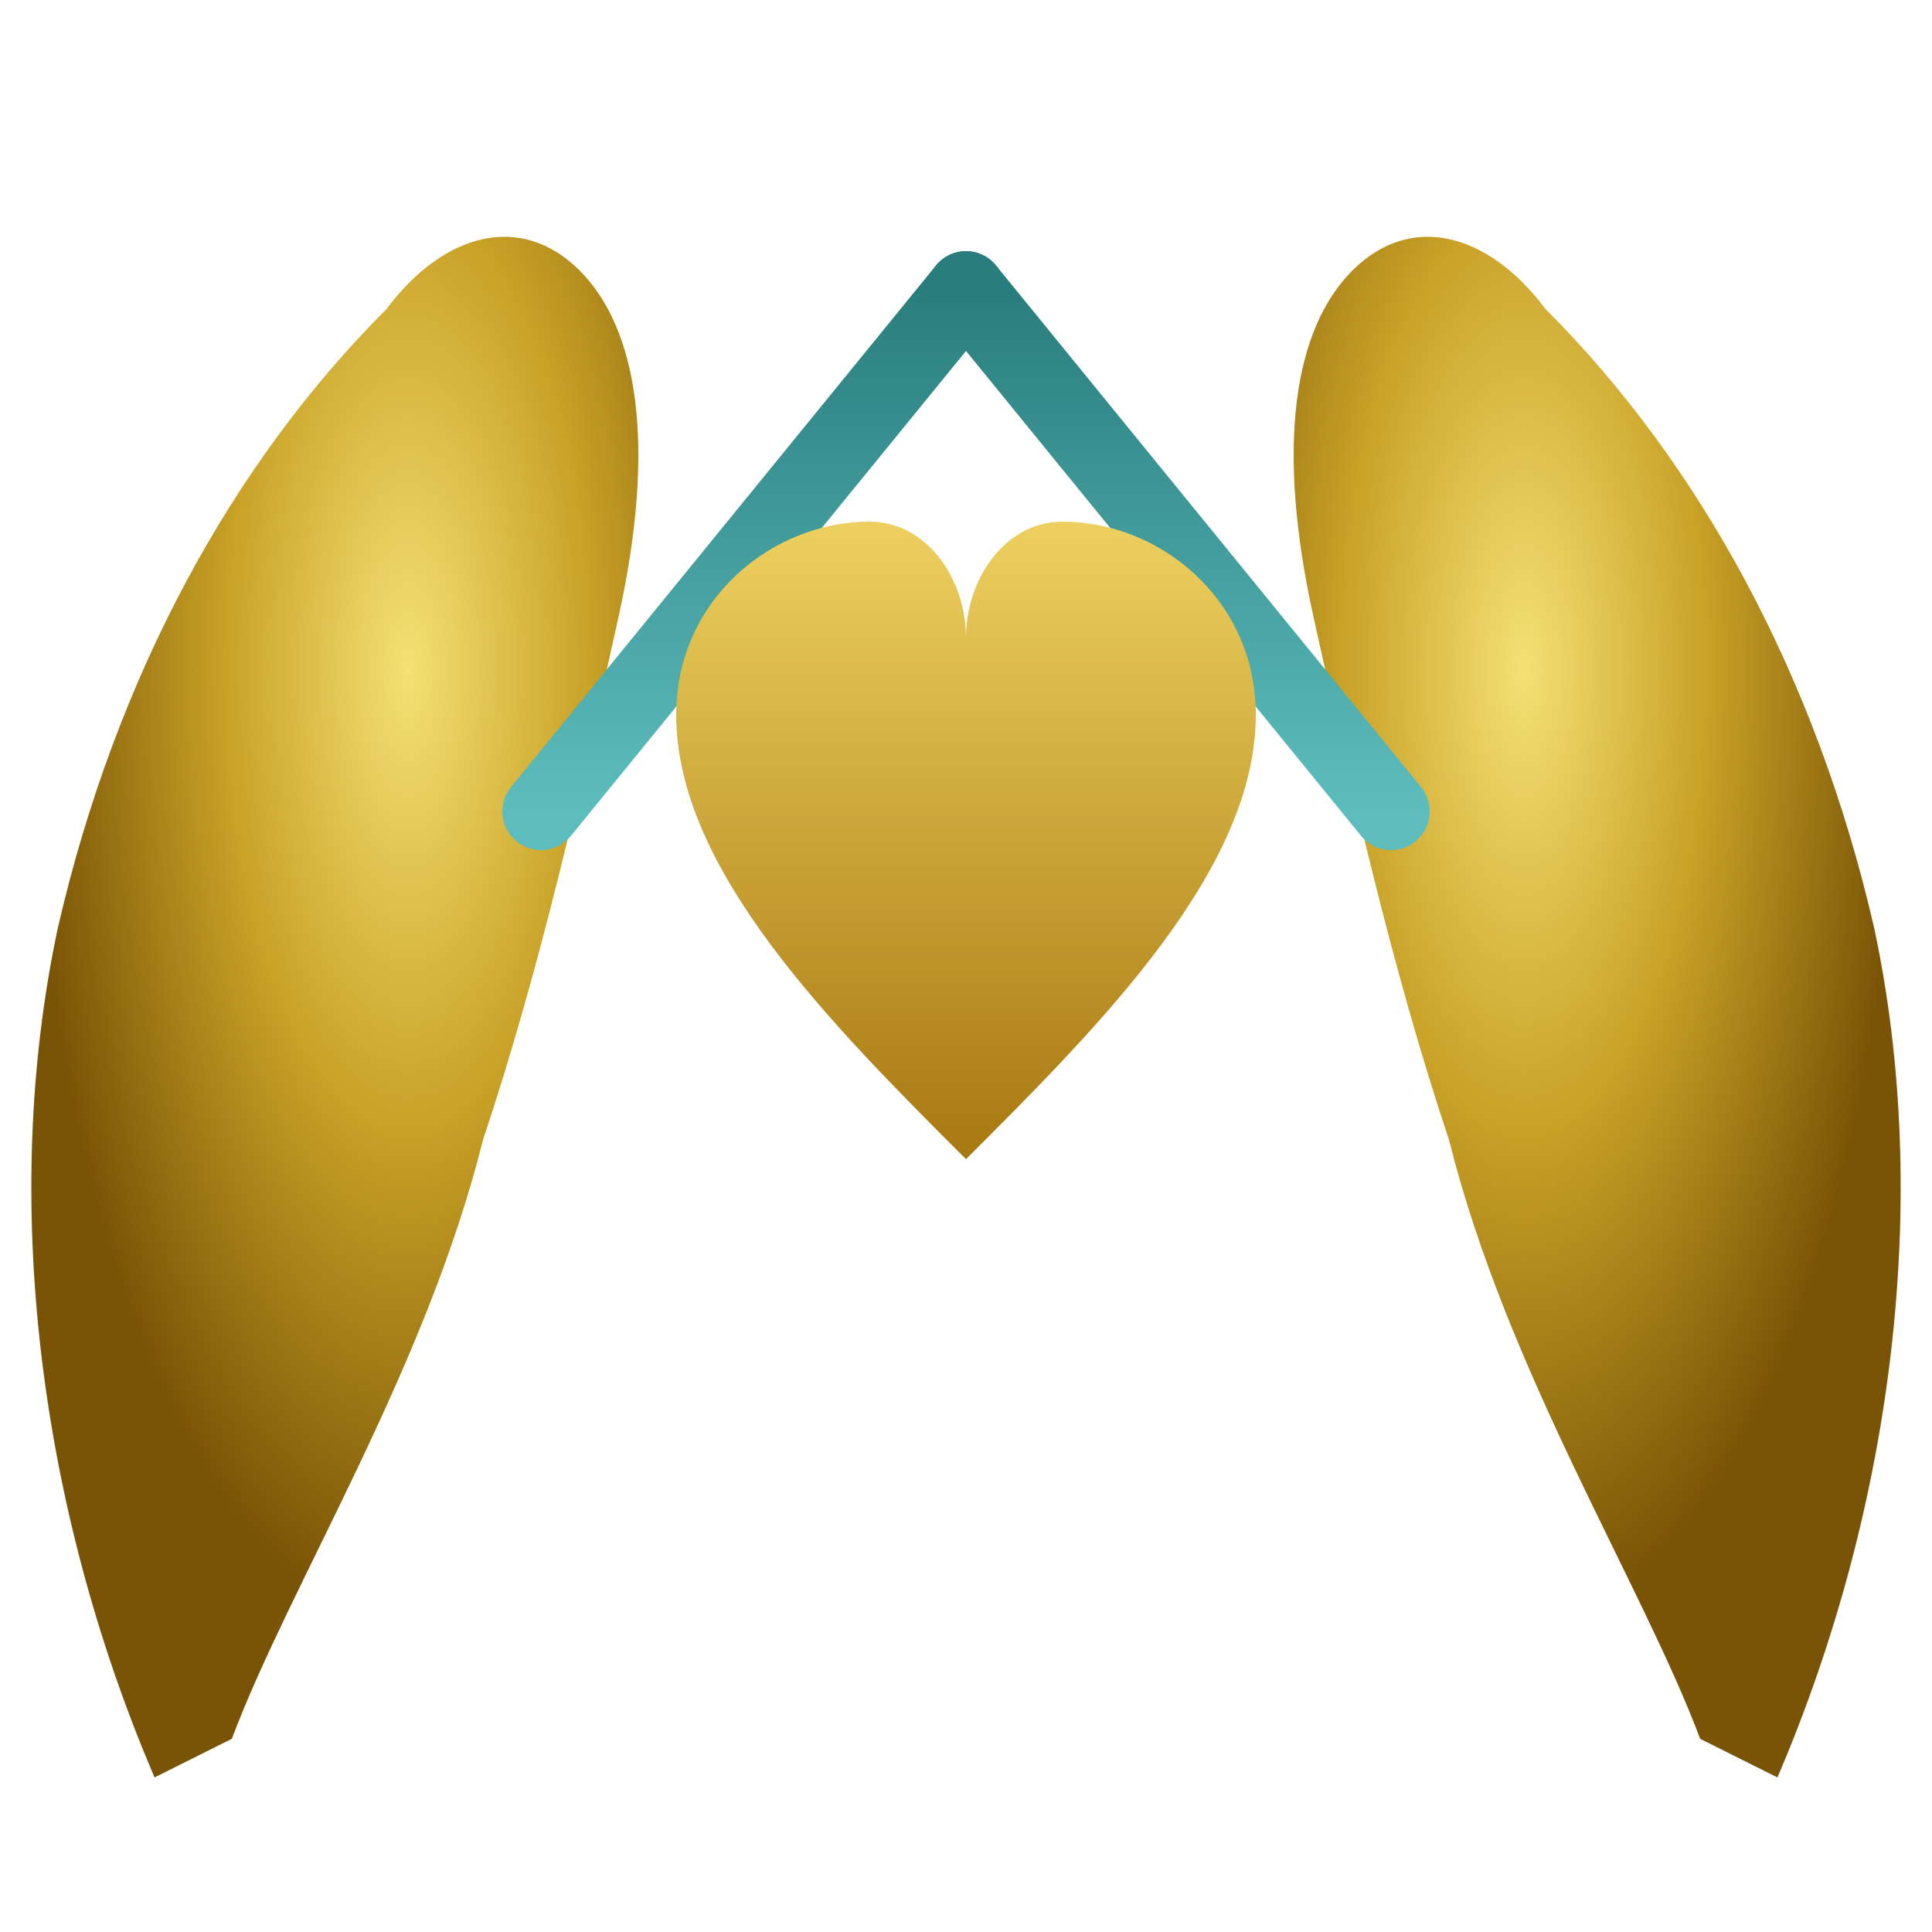
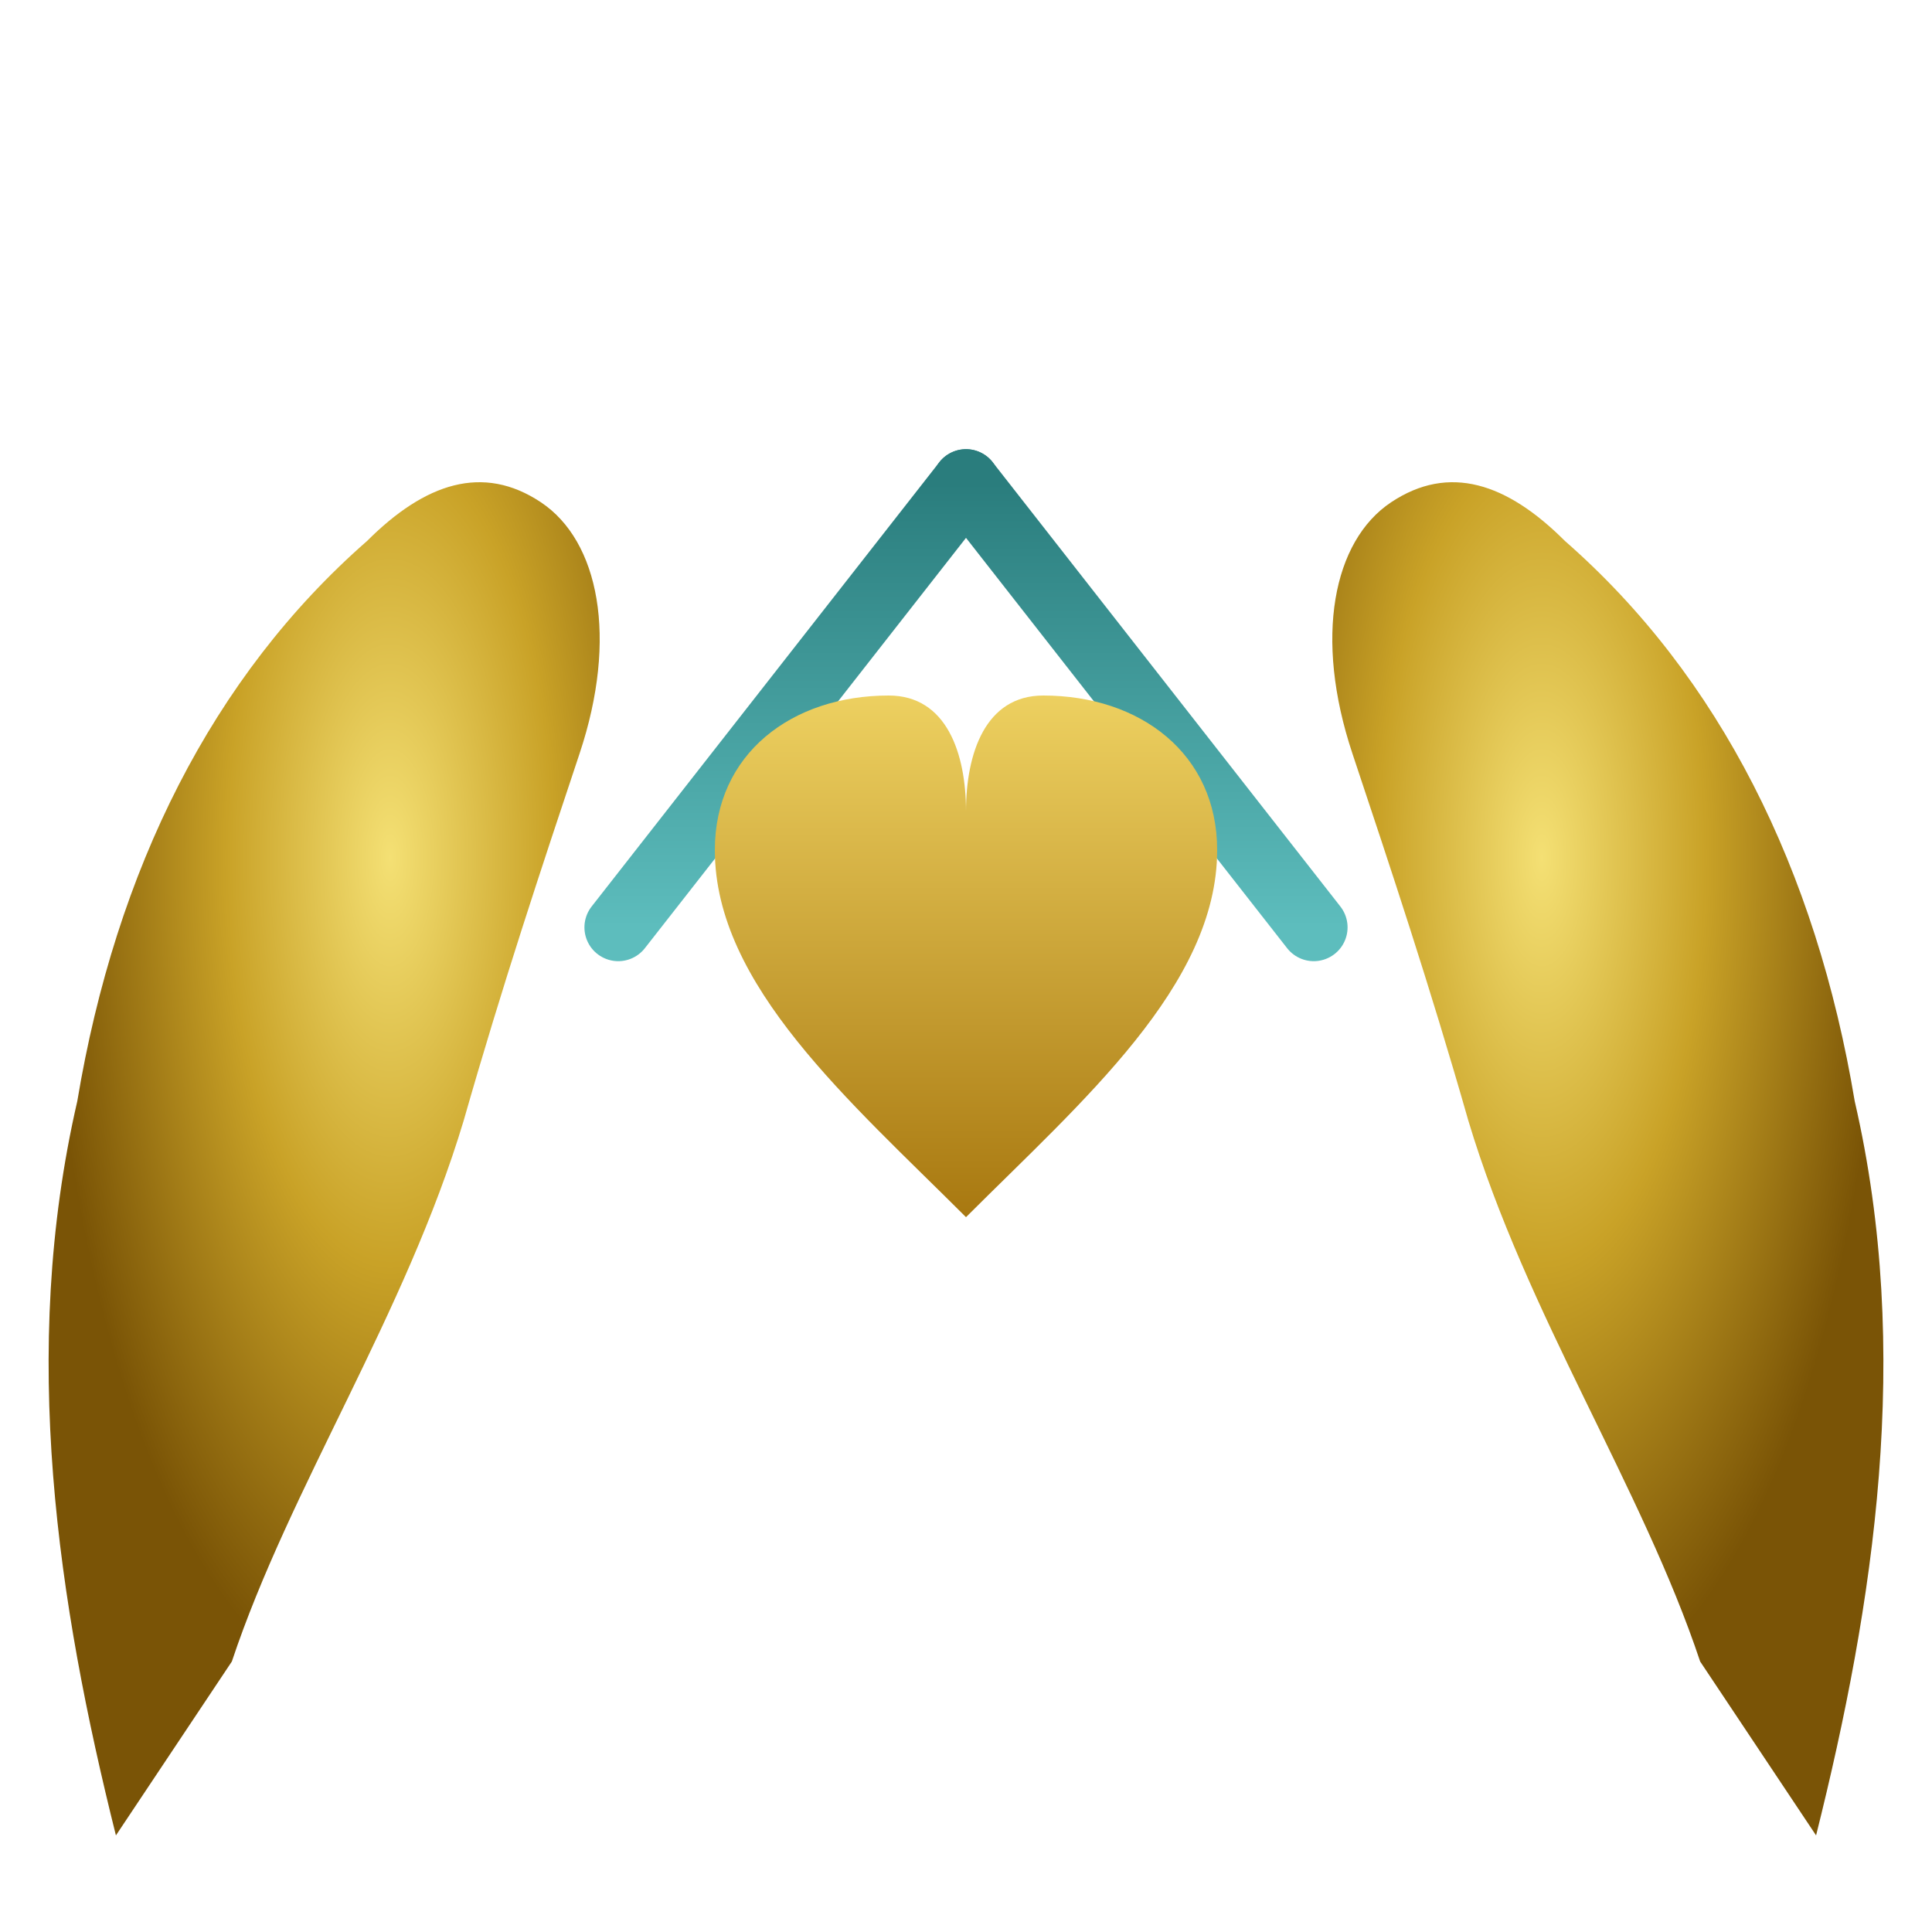
<svg xmlns="http://www.w3.org/2000/svg" viewBox="0 0 100 100" role="img" aria-label="Regina's Loving Arms">
  <defs>
    <linearGradient id="tealG" x1="0%" y1="0%" x2="0%" y2="100%">
      <stop offset="0%" stop-color="#2A7D7D" />
      <stop offset="100%" stop-color="#5DBDBD" />
    </linearGradient>
    <radialGradient id="gldL" cx="62%" cy="28%" r="62%" gradientUnits="objectBoundingBox">
      <stop offset="0%" stop-color="#F4E074" />
      <stop offset="48%" stop-color="#C9A227" />
      <stop offset="100%" stop-color="#7A5406" />
    </radialGradient>
    <radialGradient id="gldR" cx="38%" cy="28%" r="62%" gradientUnits="objectBoundingBox">
      <stop offset="0%" stop-color="#F4E074" />
      <stop offset="48%" stop-color="#C9A227" />
      <stop offset="100%" stop-color="#7A5406" />
    </radialGradient>
    <linearGradient id="gldH" x1="50%" y1="0%" x2="50%" y2="100%">
      <stop offset="0%" stop-color="#EDD060" />
      <stop offset="100%" stop-color="#A87810" />
    </linearGradient>
  </defs>
-   <path d="M 8,92            C  2,78  0,62  3,48            C 6,35  12,24  20,16            C 23,12  27,11  30,14            C 33,17  34,23  32,32            C 30,41  28,50  25,59            C 22,71  15,82  12,90            Z" fill="url(#gldL)" />
-   <path d="M 92,92            C 98,78  100,62  97,48            C 94,35  88,24  80,16            C 77,12  73,11  70,14            C 67,17  66,23  68,32            C 70,41  72,50  75,59            C 78,71  85,82  88,90            Z" fill="url(#gldR)" />
-   <line x1="28" y1="42" x2="50" y2="15" stroke="url(#tealG)" stroke-width="4" stroke-linecap="round" />
-   <line x1="72" y1="42" x2="50" y2="15" stroke="url(#tealG)" stroke-width="4" stroke-linecap="round" />
-   <line x1="29" y1="43" x2="29" y2="65" stroke="url(#tealG)" stroke-width="3" stroke-linecap="round" />
-   <line x1="71" y1="43" x2="71" y2="65" stroke="url(#tealG)" stroke-width="3" stroke-linecap="round" />
-   <line x1="29" y1="65" x2="71" y2="65" stroke="url(#tealG)" stroke-width="3" stroke-linecap="round" />
-   <path d="M 50,60            C 43,53  35,45  35,37            C 35,31  40,27  45,27            C 48,27  50,30  50,33            C 50,30  52,27  55,27            C 60,27  65,31  65,37            C 65,45  57,53  50,60            Z" fill="url(#gldH)" />
+   <path d="M 6,95            C 3,83  1,70  4,57            C 6,45  11,35  19,28            C 22,25  25,24  28,26            C 31,28  32,33  30,39            C 28,45  26,51  24,58            C 21,68  15,77  12,86            Z" fill="url(#gldL)" />
+   <path d="M 94,95            C 97,83  99,70  96,57            C 94,45  89,35  81,28            C 78,25  75,24  72,26            C 69,28  68,33  70,39            C 72,45  74,51  76,58            C 79,68  85,77  88,86            Z" fill="url(#gldR)" />
+   <line x1="32" y1="48" x2="50" y2="25" stroke="url(#tealG)" stroke-width="3.5" stroke-linecap="round" />
+   <line x1="68" y1="48" x2="50" y2="25" stroke="url(#tealG)" stroke-width="3.5" stroke-linecap="round" />
+   <line x1="33" y1="49" x2="33" y2="68" stroke="url(#tealG)" stroke-width="2.8" stroke-linecap="round" />
+   <line x1="67" y1="49" x2="67" y2="68" stroke="url(#tealG)" stroke-width="2.8" stroke-linecap="round" />
+   <line x1="33" y1="68" x2="67" y2="68" stroke="url(#tealG)" stroke-width="2.8" stroke-linecap="round" />
+   <path d="M 50,63            C 44,57  37,51  37,44            C 37,39  41,36  46,36            C 49,36  50,39  50,42            C 50,39  51,36  54,36            C 59,36  63,39  63,44            C 63,51  56,57  50,63            Z" fill="url(#gldH)" />
</svg>
